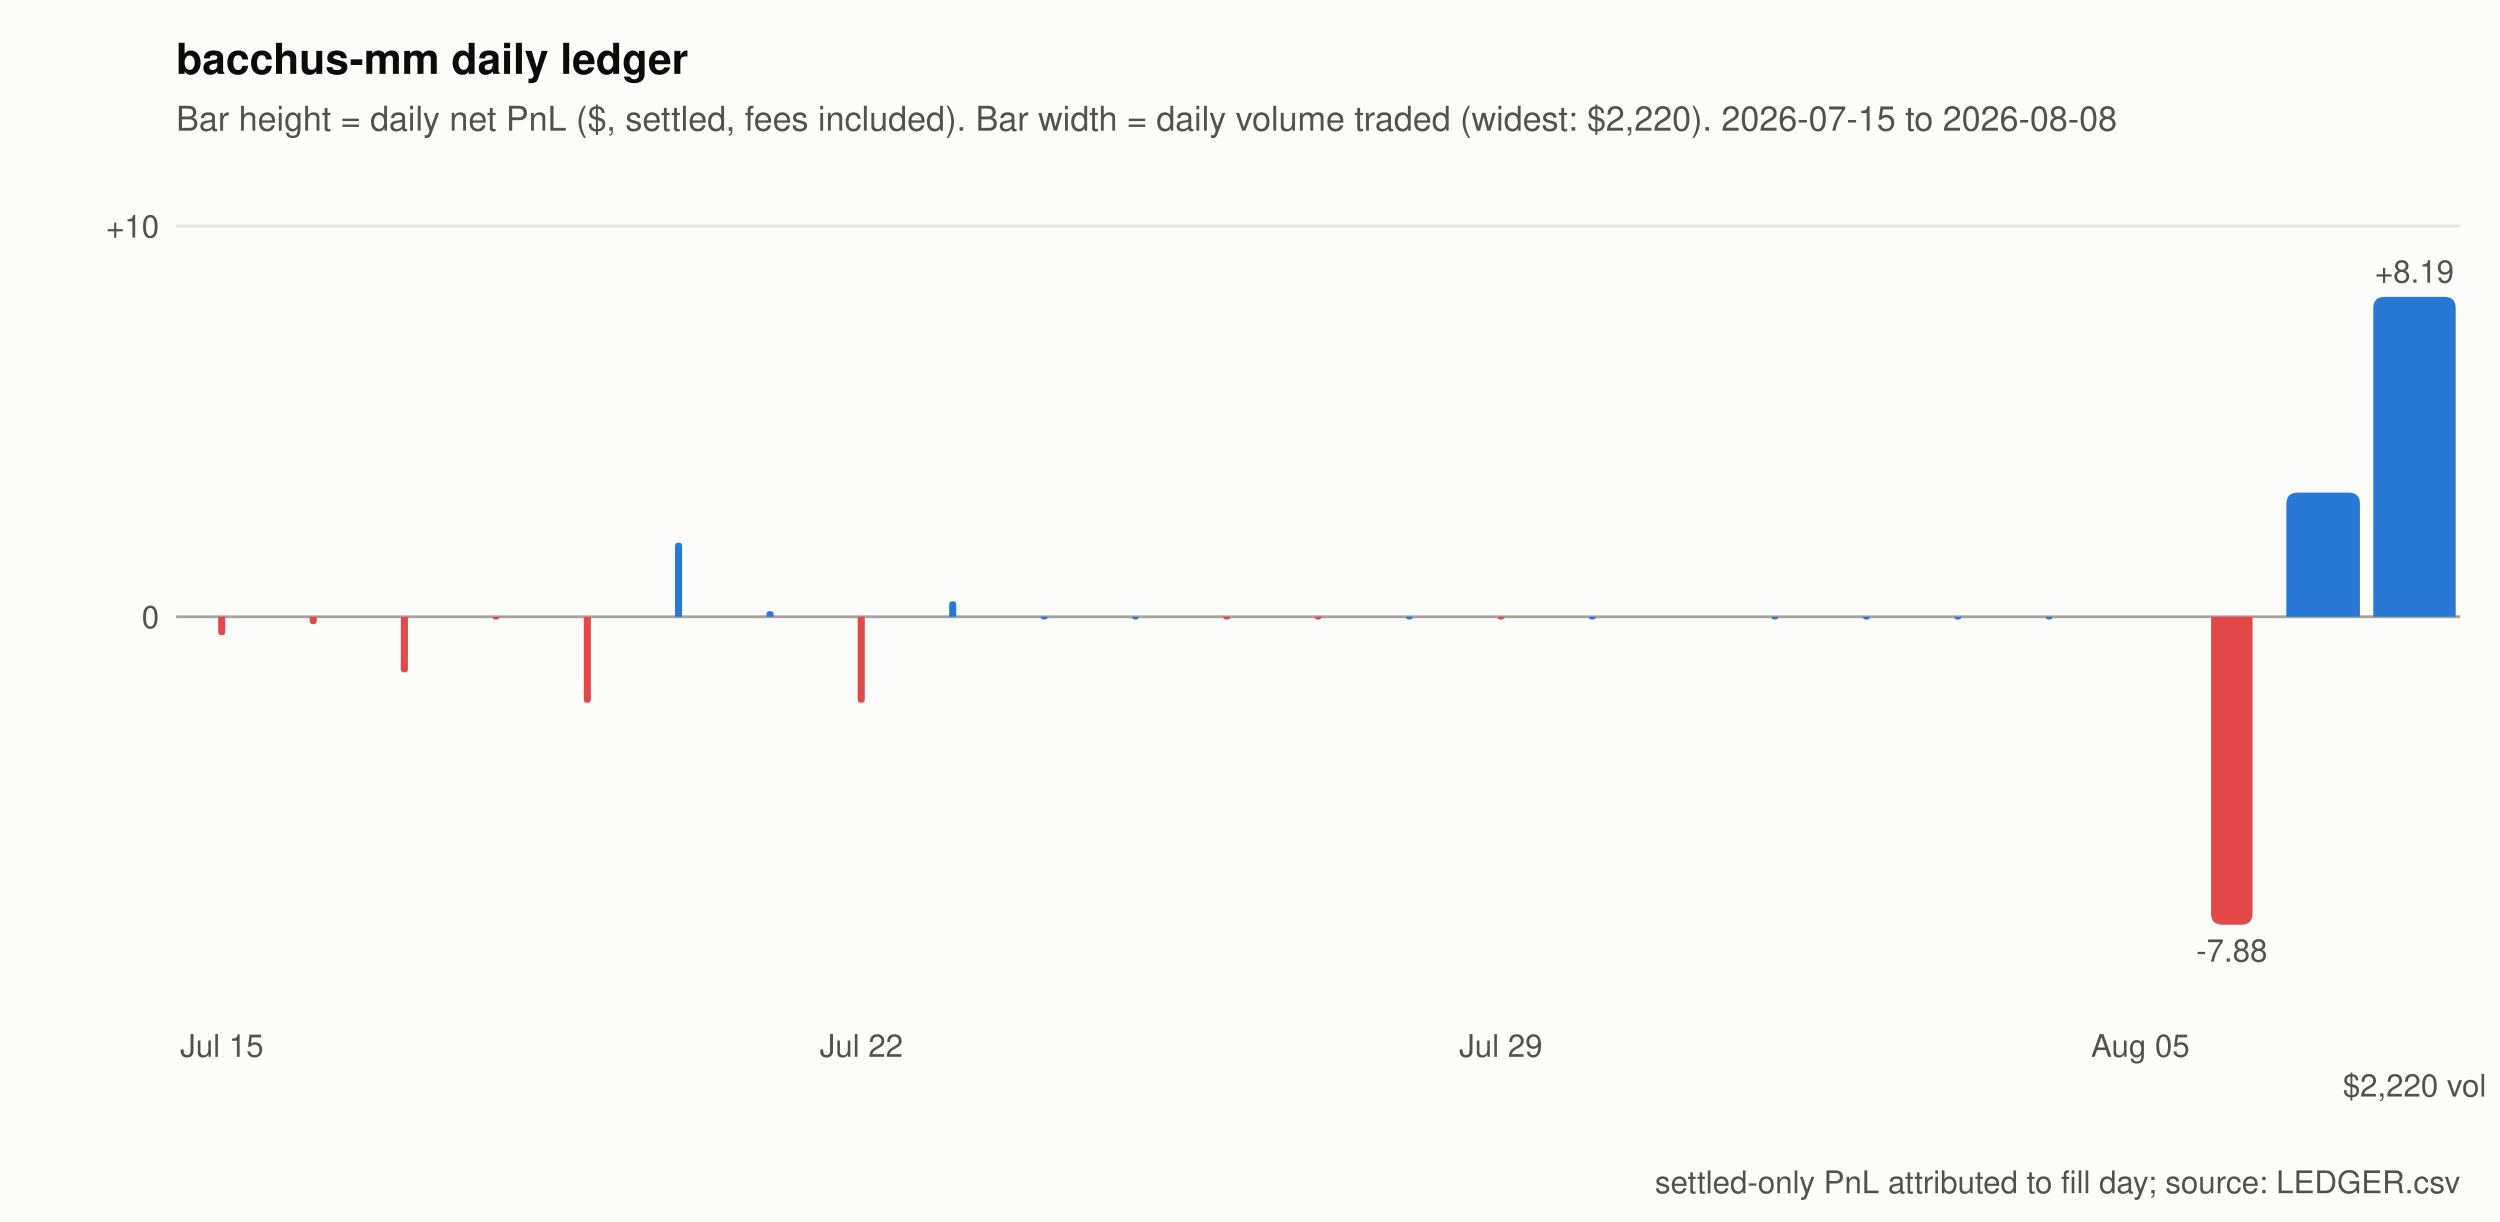
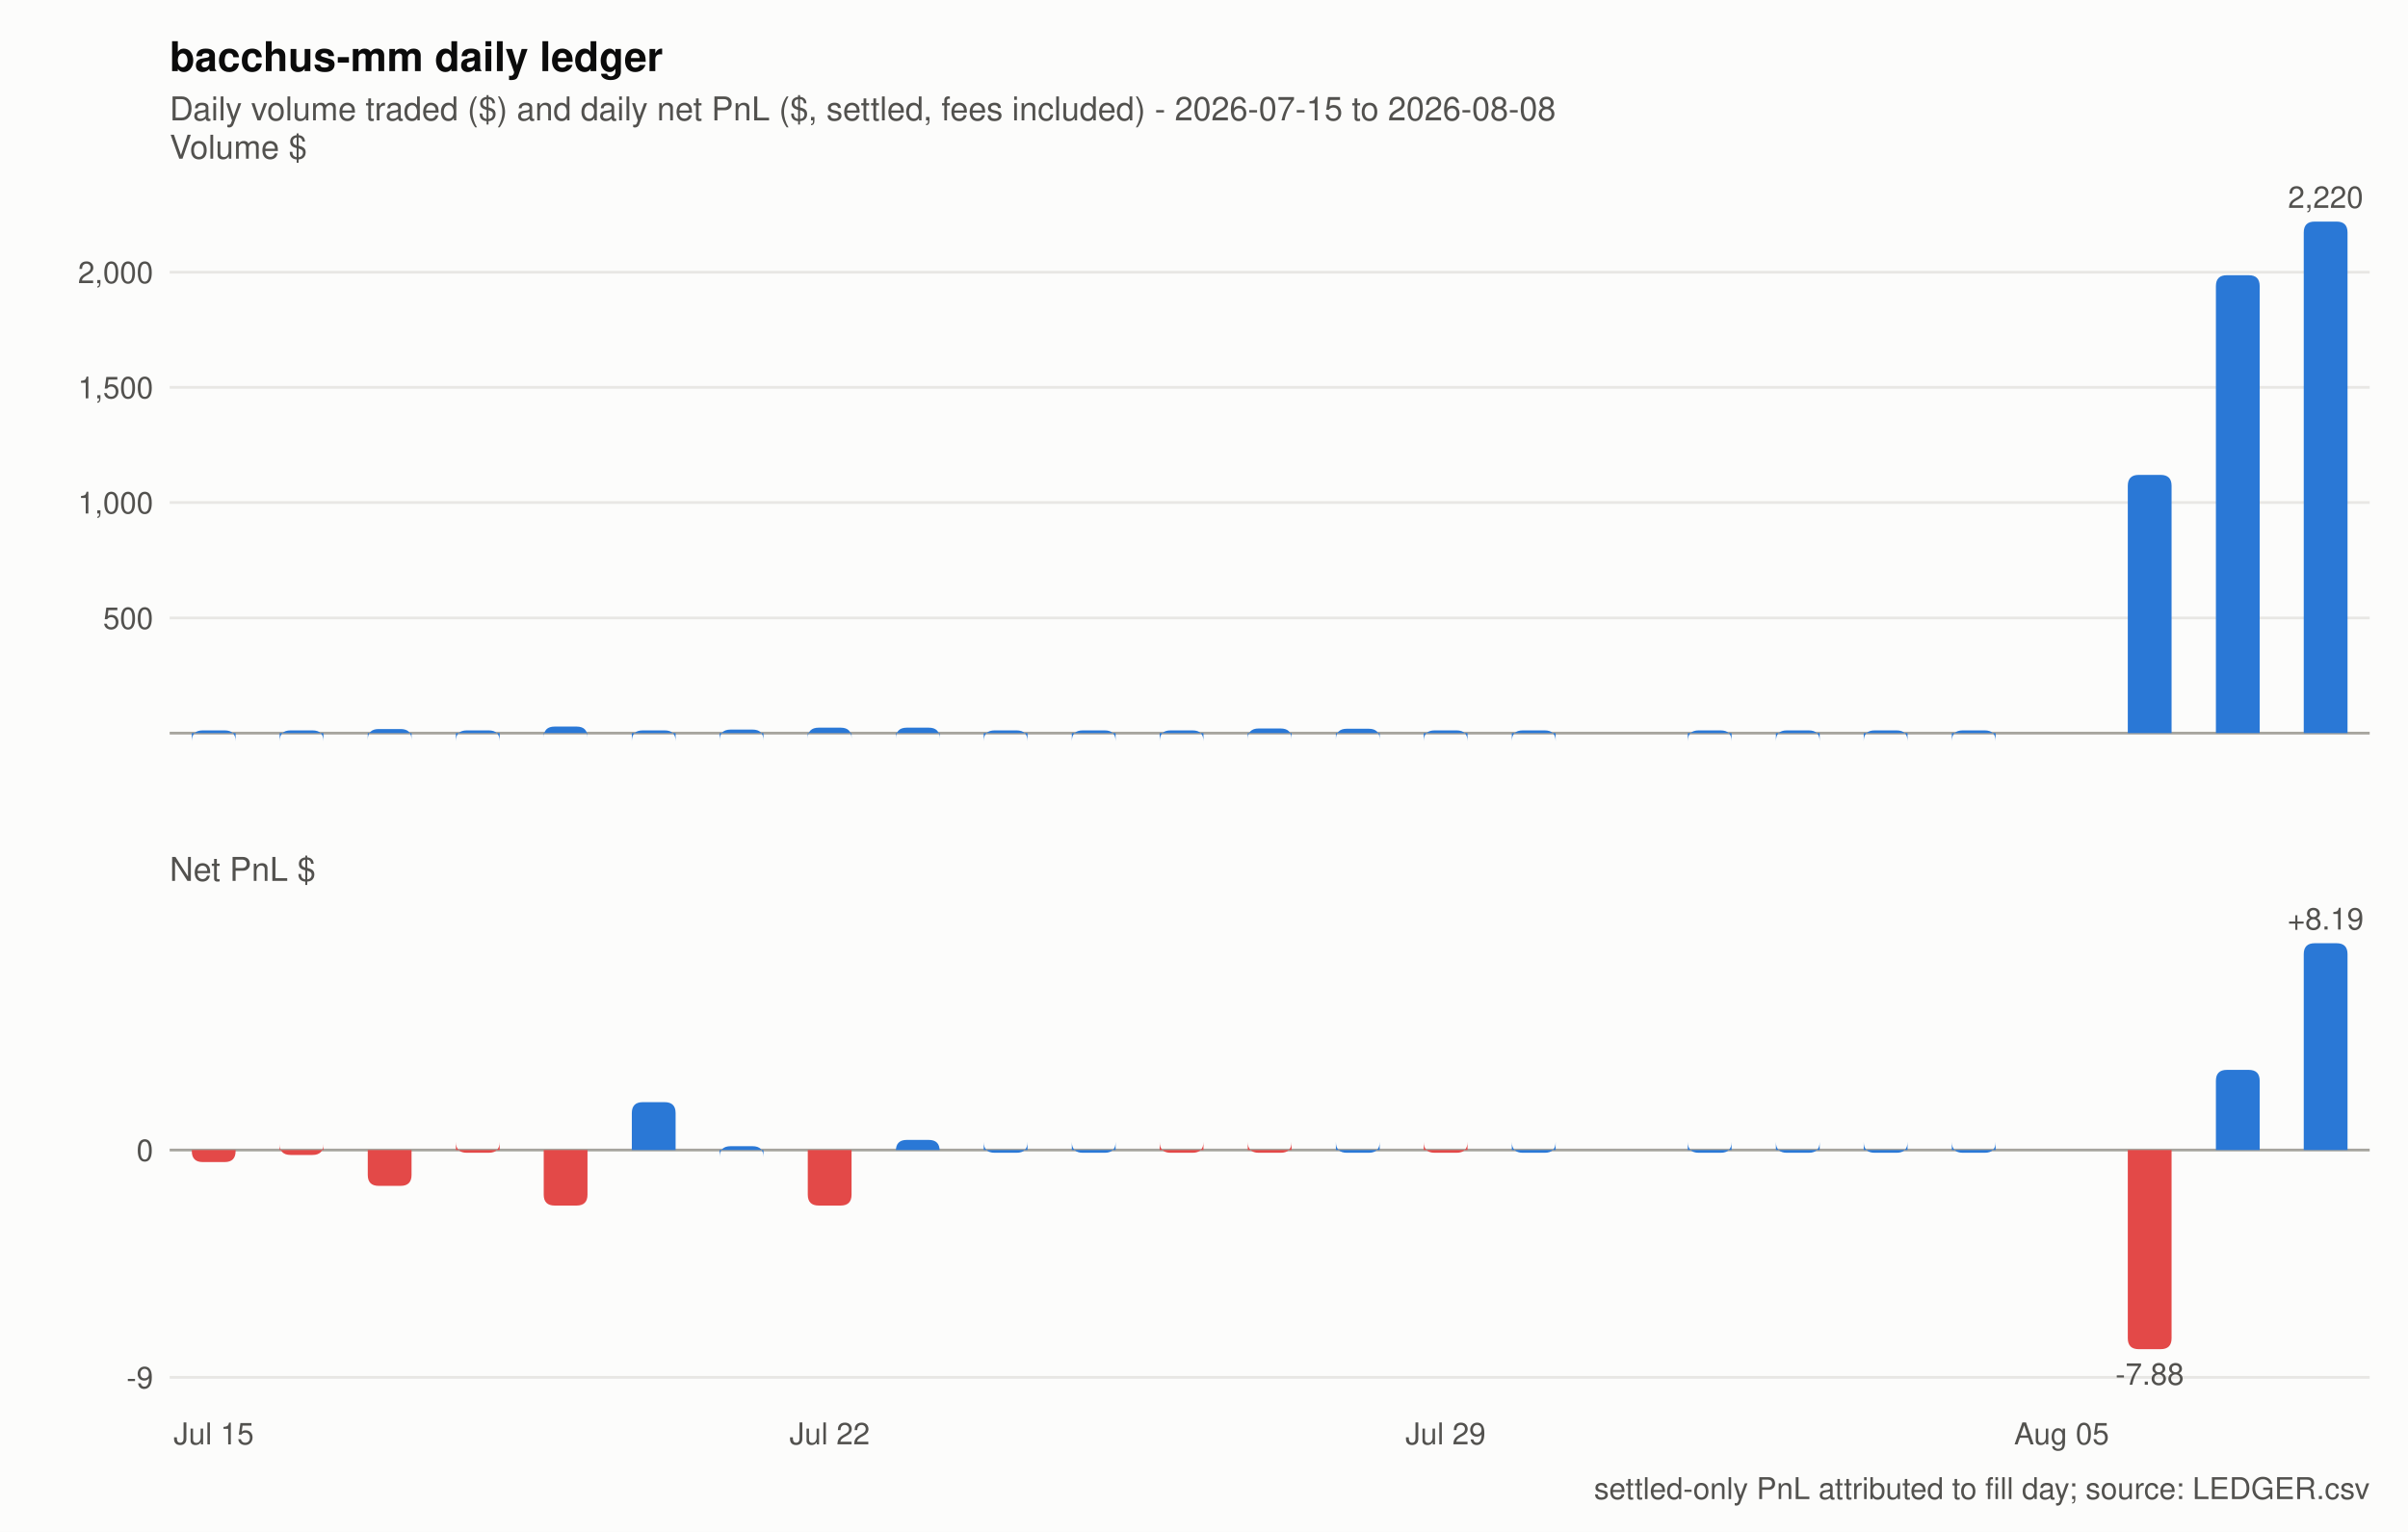
- <svg xmlns="http://www.w3.org/2000/svg" viewBox="0 0 880 430" font-family="-apple-system,Segoe UI,Helvetica,Arial,sans-serif">
+ <svg xmlns="http://www.w3.org/2000/svg" viewBox="0 0 880 560" font-family="-apple-system,Segoe UI,Helvetica,Arial,sans-serif">
  <style>
  .bg{fill:#fcfcfb}.t1{fill:#0b0b0b}.t2{fill:#52514e}.grid{stroke:#e8e7e4;stroke-width:1}
  .zero{stroke:#a6a49d;stroke-width:1}
-   .pos{fill:#2a78d6}.neg{fill:#e34948}
-   text{font-size:12px}.title{font-size:15px;font-weight:600}.lbl{font-size:11px}
+   .vol{fill:#2a78d6}.pos{fill:#2a78d6}.neg{fill:#e34948}
+   text{font-size:12px}.title{font-size:15px;font-weight:600}.sub{font-size:12px}
+   .lbl{font-size:11px}
  @media (prefers-color-scheme: dark){
    .bg{fill:#1a1a19}.t1{fill:#ffffff}.t2{fill:#c3c2b7}.grid{stroke:#2c2c2a}
-     .zero{stroke:#6b6a64}.pos{fill:#3987e5}.neg{fill:#e66767}
+     .zero{stroke:#6b6a64}.vol{fill:#3987e5}.pos{fill:#3987e5}.neg{fill:#e66767}
  }
</style>
-   <rect class="bg" x="0" y="0" width="880" height="430" />
+   <rect class="bg" x="0" y="0" width="880" height="560" />
  <text class="t1 title" x="62" y="26">bacchus-mm daily ledger</text>
-   <text class="t2" x="62" y="46">Bar height = daily net PnL ($, settled, fees included). Bar width = daily volume traded (widest: $2,220). 2026-07-15 to 2026-08-08</text>
-   <line class="grid" x1="62" x2="866" y1="79.6" y2="79.6" />
-   <text class="t2 lbl" x="56" y="83.6" text-anchor="end">+10</text>
-   <line class="zero" x1="62" x2="866" y1="217.1" y2="217.1" />
-   <text class="t2 lbl" x="56" y="221.1" text-anchor="end">0</text>
-   <path d="M76.8,217.1 L76.8,222.3 Q76.8,223.6 78.1,223.6 L78.1,223.6 Q79.3,223.6 79.3,222.3 L79.3,217.1 Z" class="neg" />
-   <path d="M109.0,217.1 L109.0,218.5 Q109.0,219.7 110.2,219.7 L110.2,219.7 Q111.5,219.7 111.5,218.5 L111.5,217.1 Z" class="neg" />
-   <path d="M141.1,217.1 L141.1,235.4 Q141.1,236.7 142.4,236.7 L142.4,236.7 Q143.6,236.7 143.6,235.4 L143.6,217.1 Z" class="neg" />
-   <path d="M173.3,217.1 L173.3,216.9 Q173.3,218.1 174.6,218.1 L174.6,218.1 Q175.8,218.1 175.8,216.9 L175.8,217.1 Z" class="neg" />
-   <path d="M205.5,217.1 L205.5,246.1 Q205.5,247.4 206.7,247.4 L206.7,247.4 Q208.0,247.4 208.0,246.1 L208.0,217.1 Z" class="neg" />
-   <path d="M237.6,217.1 L237.6,192.3 Q237.6,191.0 238.9,191.0 L238.9,191.0 Q240.1,191.0 240.1,192.3 L240.1,217.1 Z" class="pos" />
-   <path d="M269.8,217.1 L269.8,216.3 Q269.8,215.1 271.0,215.1 L271.0,215.1 Q272.3,215.1 272.3,216.3 L272.3,217.1 Z" class="pos" />
-   <path d="M301.9,217.1 L301.9,246.1 Q301.9,247.4 303.2,247.4 L303.2,247.4 Q304.4,247.4 304.4,246.1 L304.4,217.1 Z" class="neg" />
-   <path d="M334.1,217.1 L334.1,212.9 Q334.1,211.6 335.4,211.6 L335.4,211.6 Q336.6,211.6 336.6,212.9 L336.6,217.1 Z" class="pos" />
-   <path d="M366.3,217.1 L366.3,216.9 Q366.3,218.1 367.5,218.1 L367.5,218.1 Q368.8,218.1 368.8,216.9 L368.8,217.1 Z" class="pos" />
-   <path d="M398.4,217.1 L398.4,216.9 Q398.4,218.1 399.7,218.1 L399.7,218.1 Q400.9,218.1 400.9,216.9 L400.9,217.1 Z" class="pos" />
-   <path d="M430.6,217.1 L430.6,216.9 Q430.6,218.1 431.8,218.1 L431.8,218.1 Q433.1,218.1 433.1,216.9 L433.1,217.1 Z" class="neg" />
-   <path d="M462.7,217.1 L462.7,216.9 Q462.7,218.1 464.0,218.1 L464.0,218.1 Q465.2,218.1 465.2,216.9 L465.2,217.1 Z" class="neg" />
-   <path d="M494.9,217.1 L494.9,216.9 Q494.9,218.1 496.2,218.1 L496.2,218.1 Q497.4,218.1 497.4,216.9 L497.4,217.1 Z" class="pos" />
-   <path d="M527.1,217.1 L527.1,216.9 Q527.1,218.1 528.3,218.1 L528.3,218.1 Q529.6,218.1 529.6,216.9 L529.6,217.1 Z" class="neg" />
-   <path d="M559.2,217.1 L559.2,216.9 Q559.2,218.1 560.5,218.1 L560.5,218.1 Q561.7,218.1 561.7,216.9 L561.7,217.1 Z" class="pos" />
-   <path d="M623.5,217.1 L623.5,216.9 Q623.5,218.1 624.8,218.1 L624.8,218.1 Q626.0,218.1 626.0,216.9 L626.0,217.1 Z" class="pos" />
-   <path d="M655.7,217.1 L655.7,216.9 Q655.7,218.1 657.0,218.1 L657.0,218.1 Q658.2,218.1 658.2,216.9 L658.2,217.1 Z" class="pos" />
-   <path d="M687.9,217.1 L687.9,216.9 Q687.9,218.1 689.1,218.1 L689.1,218.1 Q690.4,218.1 690.4,216.9 L690.4,217.1 Z" class="pos" />
-   <path d="M720.0,217.1 L720.0,216.9 Q720.0,218.1 721.3,218.1 L721.3,218.1 Q722.5,218.1 722.5,216.9 L722.5,217.1 Z" class="pos" />
-   <path d="M778.3,217.1 L778.3,321.5 Q778.3,325.5 782.3,325.5 L788.9,325.5 Q792.9,325.5 792.9,321.5 L792.9,217.1 Z" class="neg" />
-   <text class="t2 lbl" x="785.6" y="338.5" text-anchor="middle">-7.88</text>
-   <path d="M804.8,217.1 L804.8,177.4 Q804.8,173.4 808.8,173.4 L826.7,173.4 Q830.7,173.4 830.7,177.4 L830.7,217.1 Z" class="pos" />
-   <path d="M835.4,217.1 L835.4,108.5 Q835.4,104.5 839.4,104.5 L860.4,104.5 Q864.4,104.5 864.4,108.5 L864.4,217.1 Z" class="pos" />
-   <text class="t2 lbl" x="849.9" y="99.5" text-anchor="middle">+8.19</text>
-   <text class="t2 lbl" x="849.9" y="386" text-anchor="middle">$2,220 vol</text>
-   <text class="t2 lbl" x="78.1" y="372" text-anchor="middle">Jul 15</text>
-   <text class="t2 lbl" x="303.2" y="372" text-anchor="middle">Jul 22</text>
-   <text class="t2 lbl" x="528.3" y="372" text-anchor="middle">Jul 29</text>
-   <text class="t2 lbl" x="753.4" y="372" text-anchor="middle">Aug 05</text>
-   <text class="t2 lbl" x="866" y="420" text-anchor="end">settled-only PnL attributed to fill day; source: LEDGER.csv</text>
+   <text class="t2 sub" x="62" y="44">Daily volume traded ($) and daily net PnL ($, settled, fees included) - 2026-07-15 to 2026-08-08</text>
+   <text class="t2" x="62" y="58">Volume $</text>
+   <line class="grid" x1="62" x2="866" y1="225.9" y2="225.9" />
+   <text class="t2 lbl" x="56" y="229.9" text-anchor="end">500</text>
+   <line class="grid" x1="62" x2="866" y1="183.7" y2="183.7" />
+   <text class="t2 lbl" x="56" y="187.7" text-anchor="end">1,000</text>
+   <line class="grid" x1="62" x2="866" y1="141.6" y2="141.6" />
+   <text class="t2 lbl" x="56" y="145.6" text-anchor="end">1,500</text>
+   <line class="grid" x1="62" x2="866" y1="99.5" y2="99.5" />
+   <text class="t2 lbl" x="56" y="103.5" text-anchor="end">2,000</text>
+   <line class="zero" x1="62" x2="866" y1="268" y2="268" />
+   <path d="M70.1,268.0 L70.1,271.0 Q70.1,267.0 74.1,267.0 L82.1,267.0 Q86.1,267.0 86.1,271.0 L86.1,268.0 Z" class="vol" />
+   <path d="M102.2,268.0 L102.2,271.0 Q102.2,267.0 106.2,267.0 L114.2,267.0 Q118.2,267.0 118.2,271.0 L118.2,268.0 Z" class="vol" />
+   <path d="M134.4,268.0 L134.4,270.5 Q134.4,266.5 138.4,266.5 L146.4,266.5 Q150.4,266.5 150.4,270.5 L150.4,268.0 Z" class="vol" />
+   <path d="M166.6,268.0 L166.6,271.0 Q166.6,267.0 170.6,267.0 L178.6,267.0 Q182.6,267.0 182.6,271.0 L182.6,268.0 Z" class="vol" />
+   <path d="M198.7,268.0 L198.7,269.6 Q198.7,265.6 202.7,265.6 L210.7,265.6 Q214.7,265.6 214.7,269.6 L214.7,268.0 Z" class="vol" />
+   <path d="M230.9,268.0 L230.9,271.0 Q230.9,267.0 234.9,267.0 L242.9,267.0 Q246.9,267.0 246.9,271.0 L246.9,268.0 Z" class="vol" />
+   <path d="M263.0,268.0 L263.0,270.7 Q263.0,266.7 267.0,266.7 L275.0,266.7 Q279.0,266.7 279.0,270.7 L279.0,268.0 Z" class="vol" />
+   <path d="M295.2,268.0 L295.2,270.0 Q295.2,266.0 299.2,266.0 L307.2,266.0 Q311.2,266.0 311.2,270.0 L311.2,268.0 Z" class="vol" />
+   <path d="M327.4,268.0 L327.4,270.0 Q327.4,266.0 331.4,266.0 L339.4,266.0 Q343.4,266.0 343.4,270.0 L343.4,268.0 Z" class="vol" />
+   <path d="M359.5,268.0 L359.5,271.0 Q359.5,267.0 363.5,267.0 L371.5,267.0 Q375.5,267.0 375.5,271.0 L375.5,268.0 Z" class="vol" />
+   <path d="M391.7,268.0 L391.7,271.0 Q391.7,267.0 395.7,267.0 L403.7,267.0 Q407.7,267.0 407.7,271.0 L407.7,268.0 Z" class="vol" />
+   <path d="M423.8,268.0 L423.8,271.0 Q423.8,267.0 427.8,267.0 L435.8,267.0 Q439.8,267.0 439.8,271.0 L439.8,268.0 Z" class="vol" />
+   <path d="M456.0,268.0 L456.0,270.3 Q456.0,266.3 460.0,266.3 L468.0,266.3 Q472.0,266.3 472.0,270.3 L472.0,268.0 Z" class="vol" />
+   <path d="M488.2,268.0 L488.2,270.4 Q488.2,266.4 492.2,266.4 L500.2,266.4 Q504.2,266.4 504.2,270.4 L504.2,268.0 Z" class="vol" />
+   <path d="M520.3,268.0 L520.3,271.0 Q520.3,267.0 524.3,267.0 L532.3,267.0 Q536.3,267.0 536.3,271.0 L536.3,268.0 Z" class="vol" />
+   <path d="M552.5,268.0 L552.5,271.0 Q552.5,267.0 556.5,267.0 L564.5,267.0 Q568.5,267.0 568.5,271.0 L568.5,268.0 Z" class="vol" />
+   <path d="M616.8,268.0 L616.8,271.0 Q616.8,267.0 620.8,267.0 L628.8,267.0 Q632.8,267.0 632.8,271.0 L632.8,268.0 Z" class="vol" />
+   <path d="M649.0,268.0 L649.0,271.0 Q649.0,267.0 653.0,267.0 L661.0,267.0 Q665.0,267.0 665.0,271.0 L665.0,268.0 Z" class="vol" />
+   <path d="M681.1,268.0 L681.1,271.0 Q681.1,267.0 685.1,267.0 L693.1,267.0 Q697.1,267.0 697.1,271.0 L697.1,268.0 Z" class="vol" />
+   <path d="M713.3,268.0 L713.3,271.0 Q713.3,267.0 717.3,267.0 L725.3,267.0 Q729.3,267.0 729.3,271.0 L729.3,268.0 Z" class="vol" />
+   <path d="M777.6,268.0 L777.6,177.6 Q777.6,173.6 781.6,173.6 L789.6,173.6 Q793.6,173.6 793.6,177.6 L793.6,268.0 Z" class="vol" />
+   <path d="M809.8,268.0 L809.8,104.6 Q809.8,100.6 813.8,100.6 L821.8,100.6 Q825.8,100.6 825.8,104.6 L825.8,268.0 Z" class="vol" />
+   <path d="M841.9,268.0 L841.9,85.0 Q841.9,81.0 845.9,81.0 L853.9,81.0 Q857.9,81.0 857.9,85.0 L857.9,268.0 Z" class="vol" />
+   <text class="t2 lbl" x="849.9" y="76.0" text-anchor="middle">2,220</text>
+   <text class="t2" x="62" y="322">Net PnL $</text>
+   <line class="grid" x1="62" x2="866" y1="503.5" y2="503.5" />
+   <text class="t2 lbl" x="56" y="507.5" text-anchor="end">-9</text>
+   <line class="zero" x1="62" x2="866" y1="420.4" y2="420.4" />
+   <text class="t2 lbl" x="56" y="424.4" text-anchor="end">0</text>
+   <path d="M70.1,420.4 L70.1,420.8 Q70.1,424.8 74.1,424.8 L82.1,424.8 Q86.1,424.8 86.1,420.8 L86.1,420.4 Z" class="neg" />
+   <path d="M102.2,420.4 L102.2,418.2 Q102.2,422.2 106.2,422.2 L114.2,422.2 Q118.2,422.2 118.2,418.2 L118.2,420.4 Z" class="neg" />
+   <path d="M134.4,420.4 L134.4,429.5 Q134.4,433.5 138.4,433.5 L146.4,433.5 Q150.4,433.5 150.4,429.5 L150.4,420.4 Z" class="neg" />
+   <path d="M166.6,420.4 L166.6,417.4 Q166.6,421.4 170.6,421.4 L178.6,421.4 Q182.6,421.4 182.6,417.4 L182.6,420.4 Z" class="neg" />
+   <path d="M198.7,420.4 L198.7,436.7 Q198.7,440.7 202.7,440.7 L210.7,440.7 Q214.7,440.7 214.7,436.7 L214.7,420.4 Z" class="neg" />
+   <path d="M230.9,420.4 L230.9,406.9 Q230.9,402.9 234.9,402.9 L242.9,402.9 Q246.9,402.9 246.9,406.9 L246.9,420.4 Z" class="pos" />
+   <path d="M263.0,420.4 L263.0,423.0 Q263.0,419.0 267.0,419.0 L275.0,419.0 Q279.0,419.0 279.0,423.0 L279.0,420.4 Z" class="pos" />
+   <path d="M295.2,420.4 L295.2,436.7 Q295.2,440.7 299.2,440.7 L307.2,440.7 Q311.2,440.7 311.2,436.7 L311.2,420.4 Z" class="neg" />
+   <path d="M327.4,420.4 L327.4,420.7 Q327.4,416.7 331.4,416.7 L339.4,416.7 Q343.4,416.7 343.4,420.7 L343.4,420.4 Z" class="pos" />
+   <path d="M359.5,420.4 L359.5,417.4 Q359.5,421.4 363.5,421.4 L371.5,421.4 Q375.5,421.4 375.5,417.4 L375.5,420.4 Z" class="pos" />
+   <path d="M391.7,420.4 L391.7,417.4 Q391.7,421.4 395.7,421.4 L403.7,421.4 Q407.7,421.4 407.7,417.4 L407.7,420.4 Z" class="pos" />
+   <path d="M423.8,420.4 L423.8,417.4 Q423.8,421.4 427.8,421.4 L435.8,421.4 Q439.8,421.4 439.8,417.4 L439.8,420.4 Z" class="neg" />
+   <path d="M456.0,420.4 L456.0,417.4 Q456.0,421.4 460.0,421.4 L468.0,421.4 Q472.0,421.4 472.0,417.4 L472.0,420.4 Z" class="neg" />
+   <path d="M488.2,420.4 L488.2,417.4 Q488.2,421.4 492.2,421.4 L500.2,421.4 Q504.2,421.4 504.2,417.4 L504.2,420.4 Z" class="pos" />
+   <path d="M520.3,420.4 L520.3,417.4 Q520.3,421.4 524.3,421.4 L532.3,421.4 Q536.3,421.4 536.3,417.4 L536.3,420.4 Z" class="neg" />
+   <path d="M552.5,420.4 L552.5,417.4 Q552.5,421.4 556.5,421.4 L564.5,421.4 Q568.5,421.4 568.5,417.4 L568.5,420.4 Z" class="pos" />
+   <path d="M616.8,420.4 L616.8,417.4 Q616.8,421.4 620.8,421.4 L628.8,421.4 Q632.8,421.4 632.8,417.4 L632.8,420.4 Z" class="pos" />
+   <path d="M649.0,420.4 L649.0,417.4 Q649.0,421.4 653.0,421.4 L661.0,421.4 Q665.0,421.4 665.0,417.4 L665.0,420.4 Z" class="pos" />
+   <path d="M681.1,420.4 L681.1,417.4 Q681.1,421.4 685.1,421.4 L693.1,421.4 Q697.1,421.4 697.1,417.4 L697.1,420.4 Z" class="pos" />
+   <path d="M713.3,420.4 L713.3,417.4 Q713.3,421.4 717.3,421.4 L725.3,421.4 Q729.3,421.4 729.3,417.4 L729.3,420.4 Z" class="pos" />
+   <path d="M777.6,420.4 L777.6,489.2 Q777.6,493.2 781.6,493.2 L789.6,493.2 Q793.6,493.2 793.6,489.2 L793.6,420.4 Z" class="neg" />
+   <text class="t2 lbl" x="785.6" y="506.2" text-anchor="middle">-7.88</text>
+   <path d="M809.8,420.4 L809.8,395.1 Q809.8,391.1 813.8,391.1 L821.8,391.1 Q825.8,391.1 825.8,395.1 L825.8,420.4 Z" class="pos" />
+   <path d="M841.9,420.4 L841.9,348.8 Q841.9,344.8 845.9,344.8 L853.9,344.8 Q857.9,344.8 857.9,348.8 L857.9,420.4 Z" class="pos" />
+   <text class="t2 lbl" x="849.9" y="339.8" text-anchor="middle">+8.19</text>
+   <text class="t2 lbl" x="78.1" y="528" text-anchor="middle">Jul 15</text>
+   <text class="t2 lbl" x="303.2" y="528" text-anchor="middle">Jul 22</text>
+   <text class="t2 lbl" x="528.3" y="528" text-anchor="middle">Jul 29</text>
+   <text class="t2 lbl" x="753.4" y="528" text-anchor="middle">Aug 05</text>
+   <text class="t2 lbl" x="866" y="548" text-anchor="end">settled-only PnL attributed to fill day; source: LEDGER.csv</text>
</svg>
